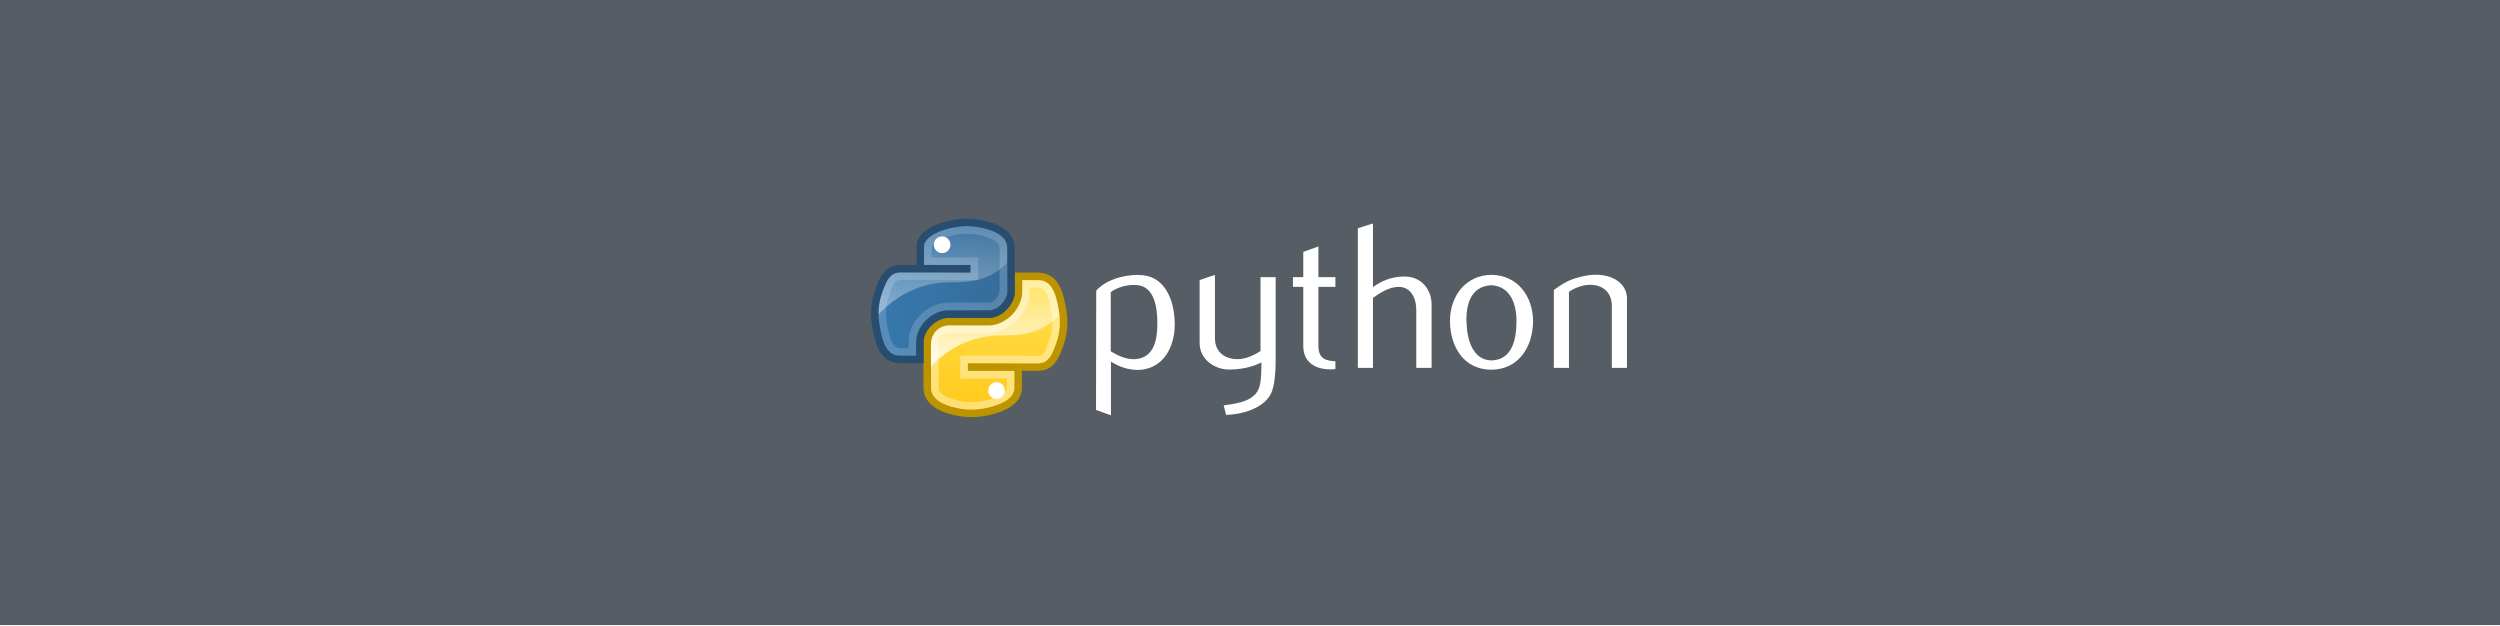
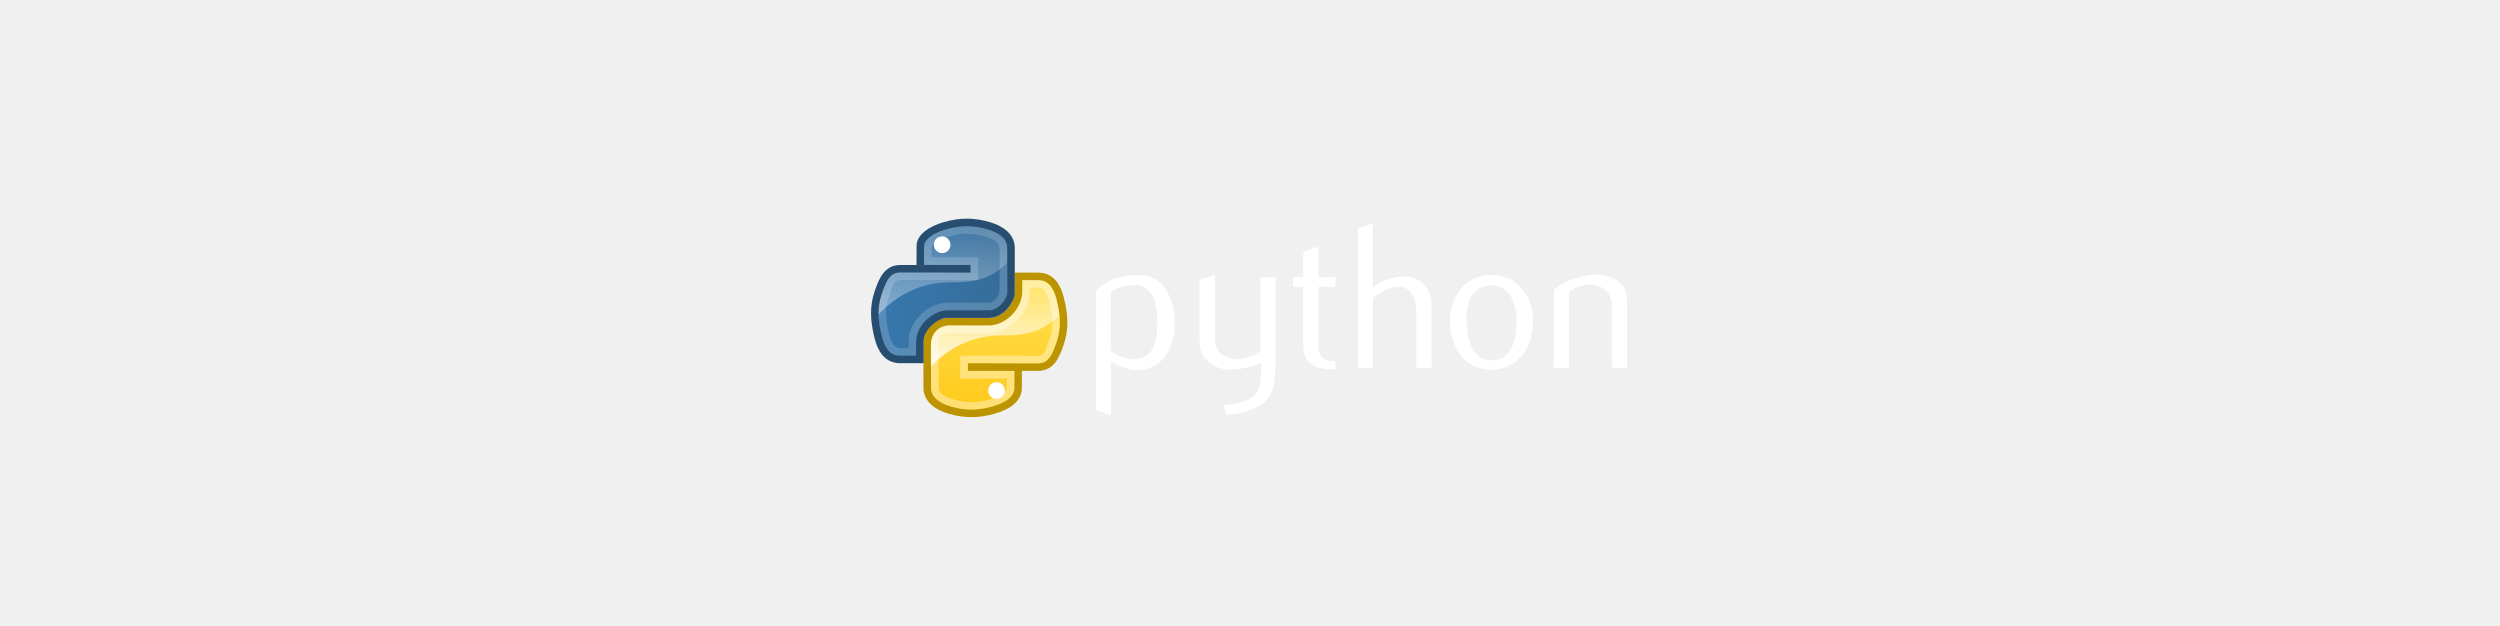
<svg xmlns="http://www.w3.org/2000/svg" xmlns:xlink="http://www.w3.org/1999/xlink" viewBox="0 0 529.167 132.292" version="1.1" id="svg4702" viewport="0 0 1600px 400px">
  <defs id="defs4696">
    <linearGradient gradientTransform="matrix(0.353878,0,0,0.353878,-20.20534,-20.50813)" gradientUnits="userSpaceOnUse" xlink:href="#lg2" id="lg5" y2="64.053" x2="94.693" y1="112.511" x1="94.693" />
    <linearGradient id="lg2">
      <stop id="stop875" offset="0" stop-color="#fff" />
      <stop id="stop877" offset="1" stop-opacity="0.165" stop-color="#fff" />
    </linearGradient>
    <linearGradient gradientTransform="matrix(0.353878,0,0,0.353878,-20.20534,-20.50813)" gradientUnits="userSpaceOnUse" xlink:href="#lg1" id="lg6" y2="102" x2="142.62" y1="102" x1="59.728" />
    <linearGradient id="lg1">
      <stop id="stop870" offset="0" stop-color="#3778ae" />
      <stop id="stop872" offset="1" stop-color="#366c99" />
    </linearGradient>
    <linearGradient gradientTransform="matrix(0.353878,0,0,0.353878,-9.122813,-9.041504)" gradientUnits="userSpaceOnUse" xlink:href="#lg2" id="lg7" y2="64.053" x2="94.693" y1="112.511" x1="94.693" />
    <linearGradient gradientTransform="matrix(0.353878,0,0,0.353878,-19.21554,-19.09313)" gradientUnits="userSpaceOnUse" xlink:href="#lg3" id="lg8" y2="169.279" x2="116.965" y1="89.13" x1="119.191" />
    <linearGradient id="lg3">
      <stop id="stop880" offset="0" stop-color="#ffe253" />
      <stop id="stop882" offset="1" stop-color="#ffca1c" />
    </linearGradient>
    <radialGradient gradientTransform="matrix(1.6,0,0,0.551754,-3.009818,3.739616)" gradientUnits="userSpaceOnUse" xlink:href="#lg4" id="rg1" fy="63.965" fx="15.115" r="12.289" cy="63.965" cx="15.115" />
    <linearGradient id="lg4">
      <stop id="stop885" offset="0" stop-color="#000" />
      <stop id="stop887" offset="1" stop-opacity="0" stop-color="#000" />
    </linearGradient>
    <linearGradient xlink:href="#lg3" id="linearGradient6030" gradientUnits="userSpaceOnUse" gradientTransform="matrix(0.3471265,0,0,0.3471265,165.904,191.8905)" x1="119.191" y1="89.13" x2="116.965" y2="169.279" />
    <linearGradient xlink:href="#lg2" id="linearGradient6032" gradientUnits="userSpaceOnUse" gradientTransform="matrix(0.3471265,0,0,0.3471265,175.8042,201.7503)" x1="94.693" y1="112.511" x2="94.693" y2="64.053" />
    <linearGradient xlink:href="#lg1" id="linearGradient6034" gradientUnits="userSpaceOnUse" gradientTransform="matrix(0.3471265,0,0,0.3471265,164.9331,190.5024)" x1="59.728" y1="102" x2="142.62" y2="102" />
    <linearGradient xlink:href="#lg2" id="linearGradient6036" gradientUnits="userSpaceOnUse" gradientTransform="matrix(0.3471265,0,0,0.3471265,164.9331,190.5024)" x1="94.693" y1="112.511" x2="94.693" y2="64.053" />
  </defs>
  <g id="layer1" transform="translate(-0.3779762,-164.3303)">
-     <rect style="fill:#565d64;fill-opacity:1;stroke:none;stroke-width:30;stroke-miterlimit:4;stroke-dasharray:none;stroke-opacity:1" id="rect5247" width="529.167" height="132.292" x="0.378" y="164.33" />
+     <rect style="fill:#565d64;fill-opacity:0;stroke:none;stroke-width:30;stroke-miterlimit:4;stroke-dasharray:none;stroke-opacity:1" id="rect5247" width="529.167" height="132.292" x="0.378" y="164.33" />
    <path style="fill:url(#linearGradient6030);stroke-width:0.981" id="path899" d="m 215.411,246.407 c 0,2.68 -2.326,4.037 -4.686,4.714 -3.551,1.021 -6.401,0.864 -9.369,0 -2.479,-0.722 -4.686,-2.197 -4.686,-4.714 v -8.841 c 0,-2.545 2.121,-4.717 4.686,-4.717 l 9.219,-0.599 c 3.121,0 5.16,-1.948 5.16,-5.145 l 0.849,-4.274 h 3.513 c 2.728,0 4.013,2.027 4.686,4.714 0.937,3.732 0.979,6.523 0,9.432 -0.948,2.826 -1.962,4.714 -4.686,4.714 h -4.686 -9.369 v -0.019 c 8.085,0.019 9.369,-3.253 9.369,4.736 z" />
    <path style="fill:#ffffff;stroke-width:0.981" id="path901" d="m 209.555,246.993 c 0,-0.975 0.788,-1.767 1.756,-1.767 0.981,0 1.756,0.792 1.756,1.767 0,0.979 -0.784,1.77 -1.756,1.77 -0.968,0 -1.756,-0.791 -1.756,-1.77 z" />
    <path style="opacity:0.837;fill:url(#linearGradient6032);stroke-width:0.981" id="path903" d="m 216.574,222.829 v 4.146 c -3.346,5.882 -9.702,5.894 -15.035,5.894 l -1.979,0.201 c -2.78,2.39 -2.869,6.225 -2.867,9.589 6.131,-6.841 12.671,-7.357 15.934,-7.343 6.511,0.03 9.578,-1.572 12.687,-5.095 -0.015,-0.069 0.015,-0.129 0,-0.2 -0.12,-0.785 -0.33,-1.623 -0.549,-2.497 -0.316,-1.259 -0.729,-2.368 -1.398,-3.197 -0.015,-0.015 -0.037,-0.033 -0.05,-0.049 0,0 -0.041,0 -0.049,0 -0.022,-0.026 -0.026,-0.074 -0.049,-0.099 -0.046,-0.033 -0.051,-0.069 -0.099,-0.099 -0.015,-0.015 -0.038,0.015 -0.049,0 -0.71,-0.46 -1.573,-0.804 -2.448,-0.949 -0.793,-0.131 -1.588,-0.231 -2.398,-0.3 h -0.499 -1.149 z" />
    <path style="fill:none;stroke:#bb9400;stroke-width:1.599" id="path905" d="m 215.881,246.406 c 0,2.68 -2.795,4.037 -5.156,4.714 -3.551,1.02 -6.4,0.864 -9.369,0 -2.479,-0.722 -4.709,-2.197 -4.713,-4.713 l -0.015,-9.081 c -0.011,-3.014 2.258,-4.914 4.757,-4.905 l 8.305,0.015 c 3.188,0 6.288,-3.237 6.279,-6.425 v -3.175 h 4.13 c 2.728,0 4.012,2.028 4.686,4.714 0.938,3.731 0.981,6.522 0,9.432 -0.948,2.825 -1.962,5.049 -4.686,5.05 h -4.218 -9.839 v -0.019 l 9.839,0.033 z" />
    <path style="opacity:0.384;fill:#ffffff;stroke-width:0.981" id="path907" d="m 216.77,223.629 v 2.348 c 0,3.653 -3.43,7.235 -7.338,7.235 h -8.092 c -2.796,0 -3.942,2.116 -3.928,4.353 l 0.055,8.841 c 0.011,1.025 0.392,1.789 1.126,2.448 0.734,0.659 1.837,1.16 2.997,1.499 2.861,0.833 5.47,0.983 8.891,0 1.111,-0.318 2.589,-0.922 3.333,-1.566 0.744,-0.644 1.283,-1.271 1.283,-2.38 v -3.561 h -9.86 v -1.647 l 14.885,0.049 c 1.178,0 1.754,-0.463 2.339,-1.141 0.585,-0.678 1.094,-2.008 1.557,-3.39 0.928,-2.756 0.916,-5.345 0,-8.991 -0.319,-1.273 -0.782,-2.301 -1.398,-2.997 -0.616,-0.696 -1.331,-1.099 -2.498,-1.099 z m 1.598,1.598 h 1.753 c 0.51,0 1.176,0.411 1.299,0.55 0.356,0.401 0.765,1.215 1.049,2.348 0.873,3.474 0.874,5.642 0.049,8.092 -0.443,1.321 -0.903,2.564 -1.249,2.943 -0.312,0.333 -0.981,0.5 -1.149,0.5 l -4.695,-0.05 H 203.637 v 4.844 h 9.86 v 1.962 c 0,0.713 -0.955,1.156 -1.119,1.299 -0.478,0.414 -1.325,0.82 -2.298,1.099 -3.162,0.909 -5.395,0.771 -8.042,0 -1.002,-0.292 -1.87,-0.72 -2.361,-1.137 -0.491,-0.417 -0.521,-0.759 -0.612,-1.26 l -0.055,-8.841 c -0.011,-1.984 0.633,-2.755 2.329,-2.755 h 8.092 c 4.829,0 8.936,-4.267 8.936,-8.833 1.1e-4,-0.252 -1.2e-4,-0.505 -1.2e-4,-0.758 z" />
    <path style="fill:url(#linearGradient6034);stroke-width:0.981" id="path909" d="m 195.699,216.724 c 0,-2.68 0.718,-4.138 4.686,-4.832 2.694,-0.472 6.148,-0.531 9.369,0 2.544,0.42 4.686,2.315 4.686,4.832 v 8.841 c 0,2.593 -2.079,4.717 -4.686,4.717 l -8.497,0.47 c -3.18,0 -6.463,2.778 -6.463,5.843 l -0.268,3.705 h -3.221 c -2.725,0 -4.311,-1.965 -4.978,-4.714 -0.899,-3.693 -0.861,-5.894 0,-9.431 0.746,-3.086 3.131,-4.714 5.591,-4.714 h 3.516 c 0,0 8.774,-0.033 0,-0.03 v -4.686 0 z" />
    <path style="fill:#ffffff;stroke-width:0.981" id="path911" d="m 198.042,216.138 c 0,-0.981 0.785,-1.77 1.756,-1.77 0.968,0 1.757,0.791 1.757,1.77 0,0.975 -0.788,1.767 -1.757,1.767 -0.972,0 -1.756,-0.791 -1.756,-1.767 z" />
    <path style="opacity:0.377;fill:url(#linearGradient6036);stroke-width:0.981" id="path913" d="m 204.265,211.502 c -1.386,0.033 -2.718,0.193 -3.896,0.4 -3.968,0.694 -4.645,2.165 -4.645,4.845 l -0.29,4.696 -3.257,-2.8e-4 c -2.725,0 -5.098,1.609 -5.844,4.695 -0.507,2.082 -0.736,3.712 -0.649,5.444 6.172,-6.996 12.795,-7.507 16.084,-7.492 6.511,0.03 9.577,-1.572 12.687,-5.095 v -2.248 c 0,-2.517 -2.151,-4.425 -4.695,-4.845 -1.812,-0.299 -3.712,-0.443 -5.494,-0.4 z" />
    <path style="fill:none;stroke:#274e70;stroke-width:1.599" id="path915" d="m 200.32,212.121 c 3.551,-1.021 6.401,-0.864 9.369,0 2.479,0.722 4.688,2.197 4.686,4.714 v 9.546 c 0,1.34 -1.937,4.443 -4.682,4.443 h -8.729 c -2.451,0 -5.883,2.67 -5.883,5.867 v 3.721 h -4.13 c -2.728,0 -4.013,-2.027 -4.686,-4.714 -0.937,-3.732 -0.981,-6.522 0,-9.431 0.948,-2.826 1.962,-5.05 4.686,-5.05 h 4.216 9.839 v 0.019 l -9.839,-0.033 0.019,-4.78 c -0.026,-1.958 2.369,-3.485 5.132,-4.301 z" />
    <path style="opacity:0.165;fill:#ffffff;stroke-width:0.981" id="path917" d="m 194.276,239.613 v -2.743 c 0,-3.654 3.331,-6.895 6.912,-6.895 h 8.518 c 2.114,0 3.947,-2.198 3.928,-4.298 l -0.082,-8.841 c -0.011,-1.025 -0.365,-1.789 -1.099,-2.447 -0.734,-0.659 -1.837,-1.161 -2.997,-1.498 -2.861,-0.833 -5.47,-0.983 -8.891,0 -1.111,0.318 -2.589,0.922 -3.333,1.566 -0.744,0.644 -1.283,1.271 -1.283,2.38 v 3.561 h 9.86 v 1.648 l -14.885,-0.05 c -1.177,0 -1.754,0.463 -2.339,1.141 -0.585,0.678 -1.094,2.008 -1.557,3.39 -0.928,2.756 -0.916,5.345 0,8.991 0.319,1.273 0.782,2.301 1.399,2.997 0.616,0.696 1.331,1.099 2.497,1.099 h 3.351 z m -1.598,-1.598 h -1.753 c -0.51,0 -1.177,-0.411 -1.299,-0.549 -0.356,-0.402 -0.765,-1.215 -1.049,-2.348 -0.873,-3.474 -0.874,-5.642 -0.05,-8.092 0.443,-1.321 0.903,-2.564 1.249,-2.933 0.312,-0.333 0.972,-0.499 1.149,-0.499 l 16.483,0.05 v -4.845 h -9.86 v -1.962 c 0,-0.713 0.955,-1.156 1.119,-1.299 0.478,-0.414 1.325,-0.82 2.298,-1.099 3.161,-0.909 5.395,-0.771 8.042,0 1.002,0.292 1.87,0.72 2.348,1.149 0.17,0.133 0.26,0.292 0.4,0.449 0.195,0.232 0.152,0.54 0.197,0.799 v 8.841 c 0,1.212 -1.036,2.7 -2.248,2.7 h -8.518 c -4.502,0 -8.51,3.927 -8.51,8.493 0,0.38 0,1.144 0,1.144 z" />
    <g aria-label="python" style="font-style:normal;font-variant:normal;font-weight:normal;font-stretch:normal;font-size:47.898px;line-height:1.25;font-family:Flux;-inkscape-font-specification:Flux;letter-spacing:0px;word-spacing:0px;fill:#ffffff;fill-opacity:1;stroke:none;stroke-width:0.499" id="text848" transform="matrix(0.915554,0,0,0.915554,22.92654,19.3275)">
      <path d="m 238.628,221.968 c 5.7,-0.096 8.286,5.269 8.334,11.352 0,5.365 -2.682,10.394 -8.43,10.585 -2.347,0 -4.359,-0.718 -6.323,-1.916 v 12.406 l -3.449,-1.245 0.048,-27.541 c -0.048,0 2.682,-3.592 9.771,-3.688 z m -0.862,19.447 c 4.598,-0.287 5.173,-4.79 5.173,-8.334 0,-3.449 -0.575,-8.622 -4.934,-8.813 -2.97,-0.192 -5.365,1.197 -5.844,1.676 v 13.651 c 1.15,0.718 3.449,1.964 5.604,1.82 z" style="font-size:47.898px;fill:#ffffff;fill-opacity:1;stroke-width:0.499" id="path854" />
      <path d="M 256.255,236.625 V 221.92 l -3.544,1.197 v 14.561 c 0,3.88 3.592,6.131 6.754,6.131 4.119,0 6.466,-1.15 7.52,-1.629 0.048,0.527 0,0.383 0,0.91 0,1.533 -0.048,4.167 -0.766,5.508 -1.437,2.73 -5.269,3.113 -7.951,3.497 l 0.575,2.203 c 3.544,-0.096 8.526,-1.437 10.298,-4.79 1.006,-1.916 1.15,-5.604 1.15,-8.047 v -19.016 h -3.497 v 17.1 c -1.15,0.766 -3.257,1.82 -5.125,1.868 -3.113,0.048 -5.412,-1.629 -5.412,-4.838 z" style="font-size:47.898px;fill:#ffffff;fill-opacity:1;stroke-width:0.499" id="path856" />
      <path d="m 276.677,224.698 v 13.747 c 0,3.592 2.778,5.7 7.424,5.269 v -1.82 c -2.443,-0.096 -3.928,-0.766 -3.928,-3.544 v -13.651 h 3.928 v -2.251 h -3.928 v -7.089 l -3.497,1.245 v 5.844 h -2.395 v 2.251 z" style="font-size:47.898px;fill:#ffffff;fill-opacity:1;stroke-width:0.499" id="path858" />
      <path d="m 306.343,243.426 v -14.609 c 0,-3.64 -2.491,-6.514 -6.227,-6.514 -2.826,0 -5.221,0.91 -7.328,2.443 v -14.705 l -3.497,1.102 v 32.283 h 3.497 v -16.19 c 1.772,-1.245 3.784,-2.539 5.987,-2.539 2.826,0 4.023,2.778 4.023,5.221 v 13.507 z" style="font-size:47.898px;fill:#ffffff;fill-opacity:1;stroke-width:0.499" id="path860" />
      <path d="m 310.592,232.553 c 0,5.796 3.065,11.256 9.532,11.304 6.514,-0.048 9.675,-5.508 9.675,-11.304 -0.048,-5.652 -3.592,-10.585 -9.628,-10.633 -5.987,0.048 -9.58,4.981 -9.58,10.633 z m 3.784,0 c 0,-3.784 0.958,-7.951 5.748,-8.238 4.502,0.239 5.844,4.455 5.844,8.238 0,4.023 -0.862,9.005 -5.748,9.149 -4.502,-0.048 -5.796,-5.125 -5.796,-9.149 z" style="font-size:47.898px;fill:#ffffff;fill-opacity:1;stroke-width:0.499" id="path862" />
      <path d="m 351.51,243.426 v -16.046 c 0,-2.826 -2.251,-4.646 -4.79,-5.221 -2.491,-0.575 -4.838,-0.096 -6.562,0.383 -2.203,0.575 -3.784,1.581 -5.556,2.874 v 18.01 h 3.497 v -17.579 c 1.102,-0.766 2.874,-1.581 4.742,-1.629 3.065,-0.048 5.173,1.724 5.173,4.934 v 14.274 z" style="font-size:47.898px;fill:#ffffff;fill-opacity:1;stroke-width:0.499" id="path864" />
    </g>
  </g>
</svg>
